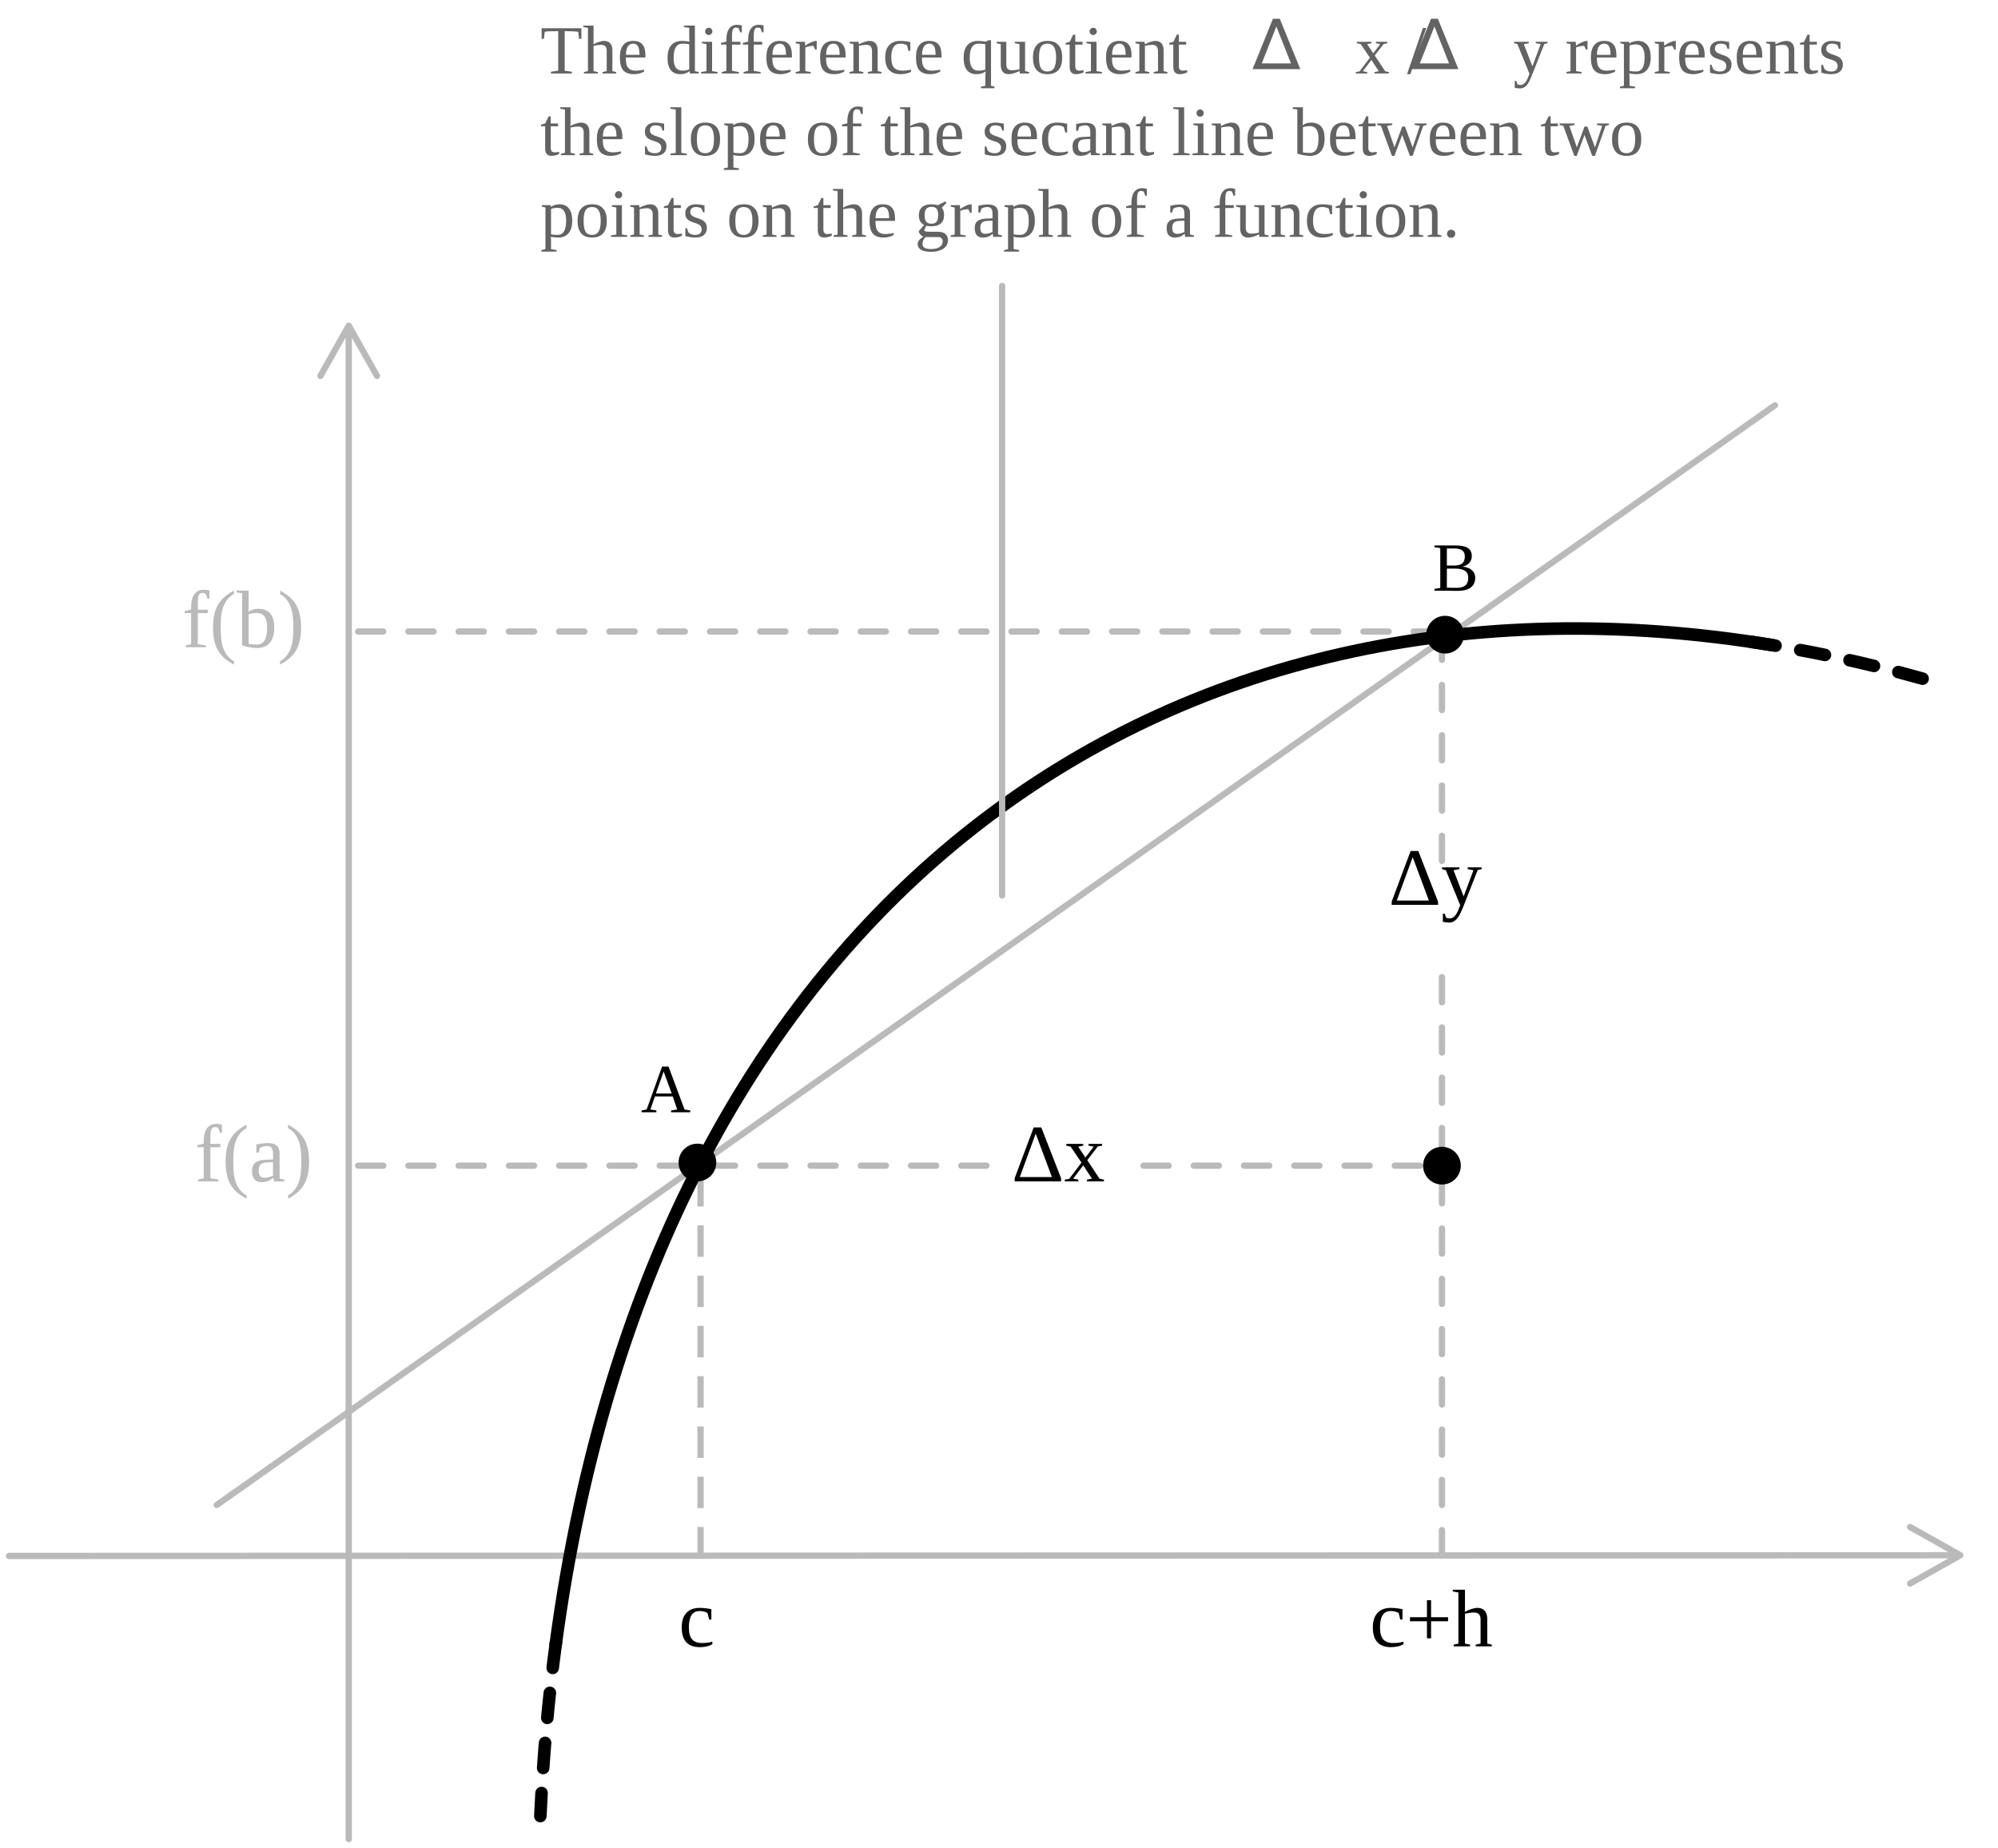
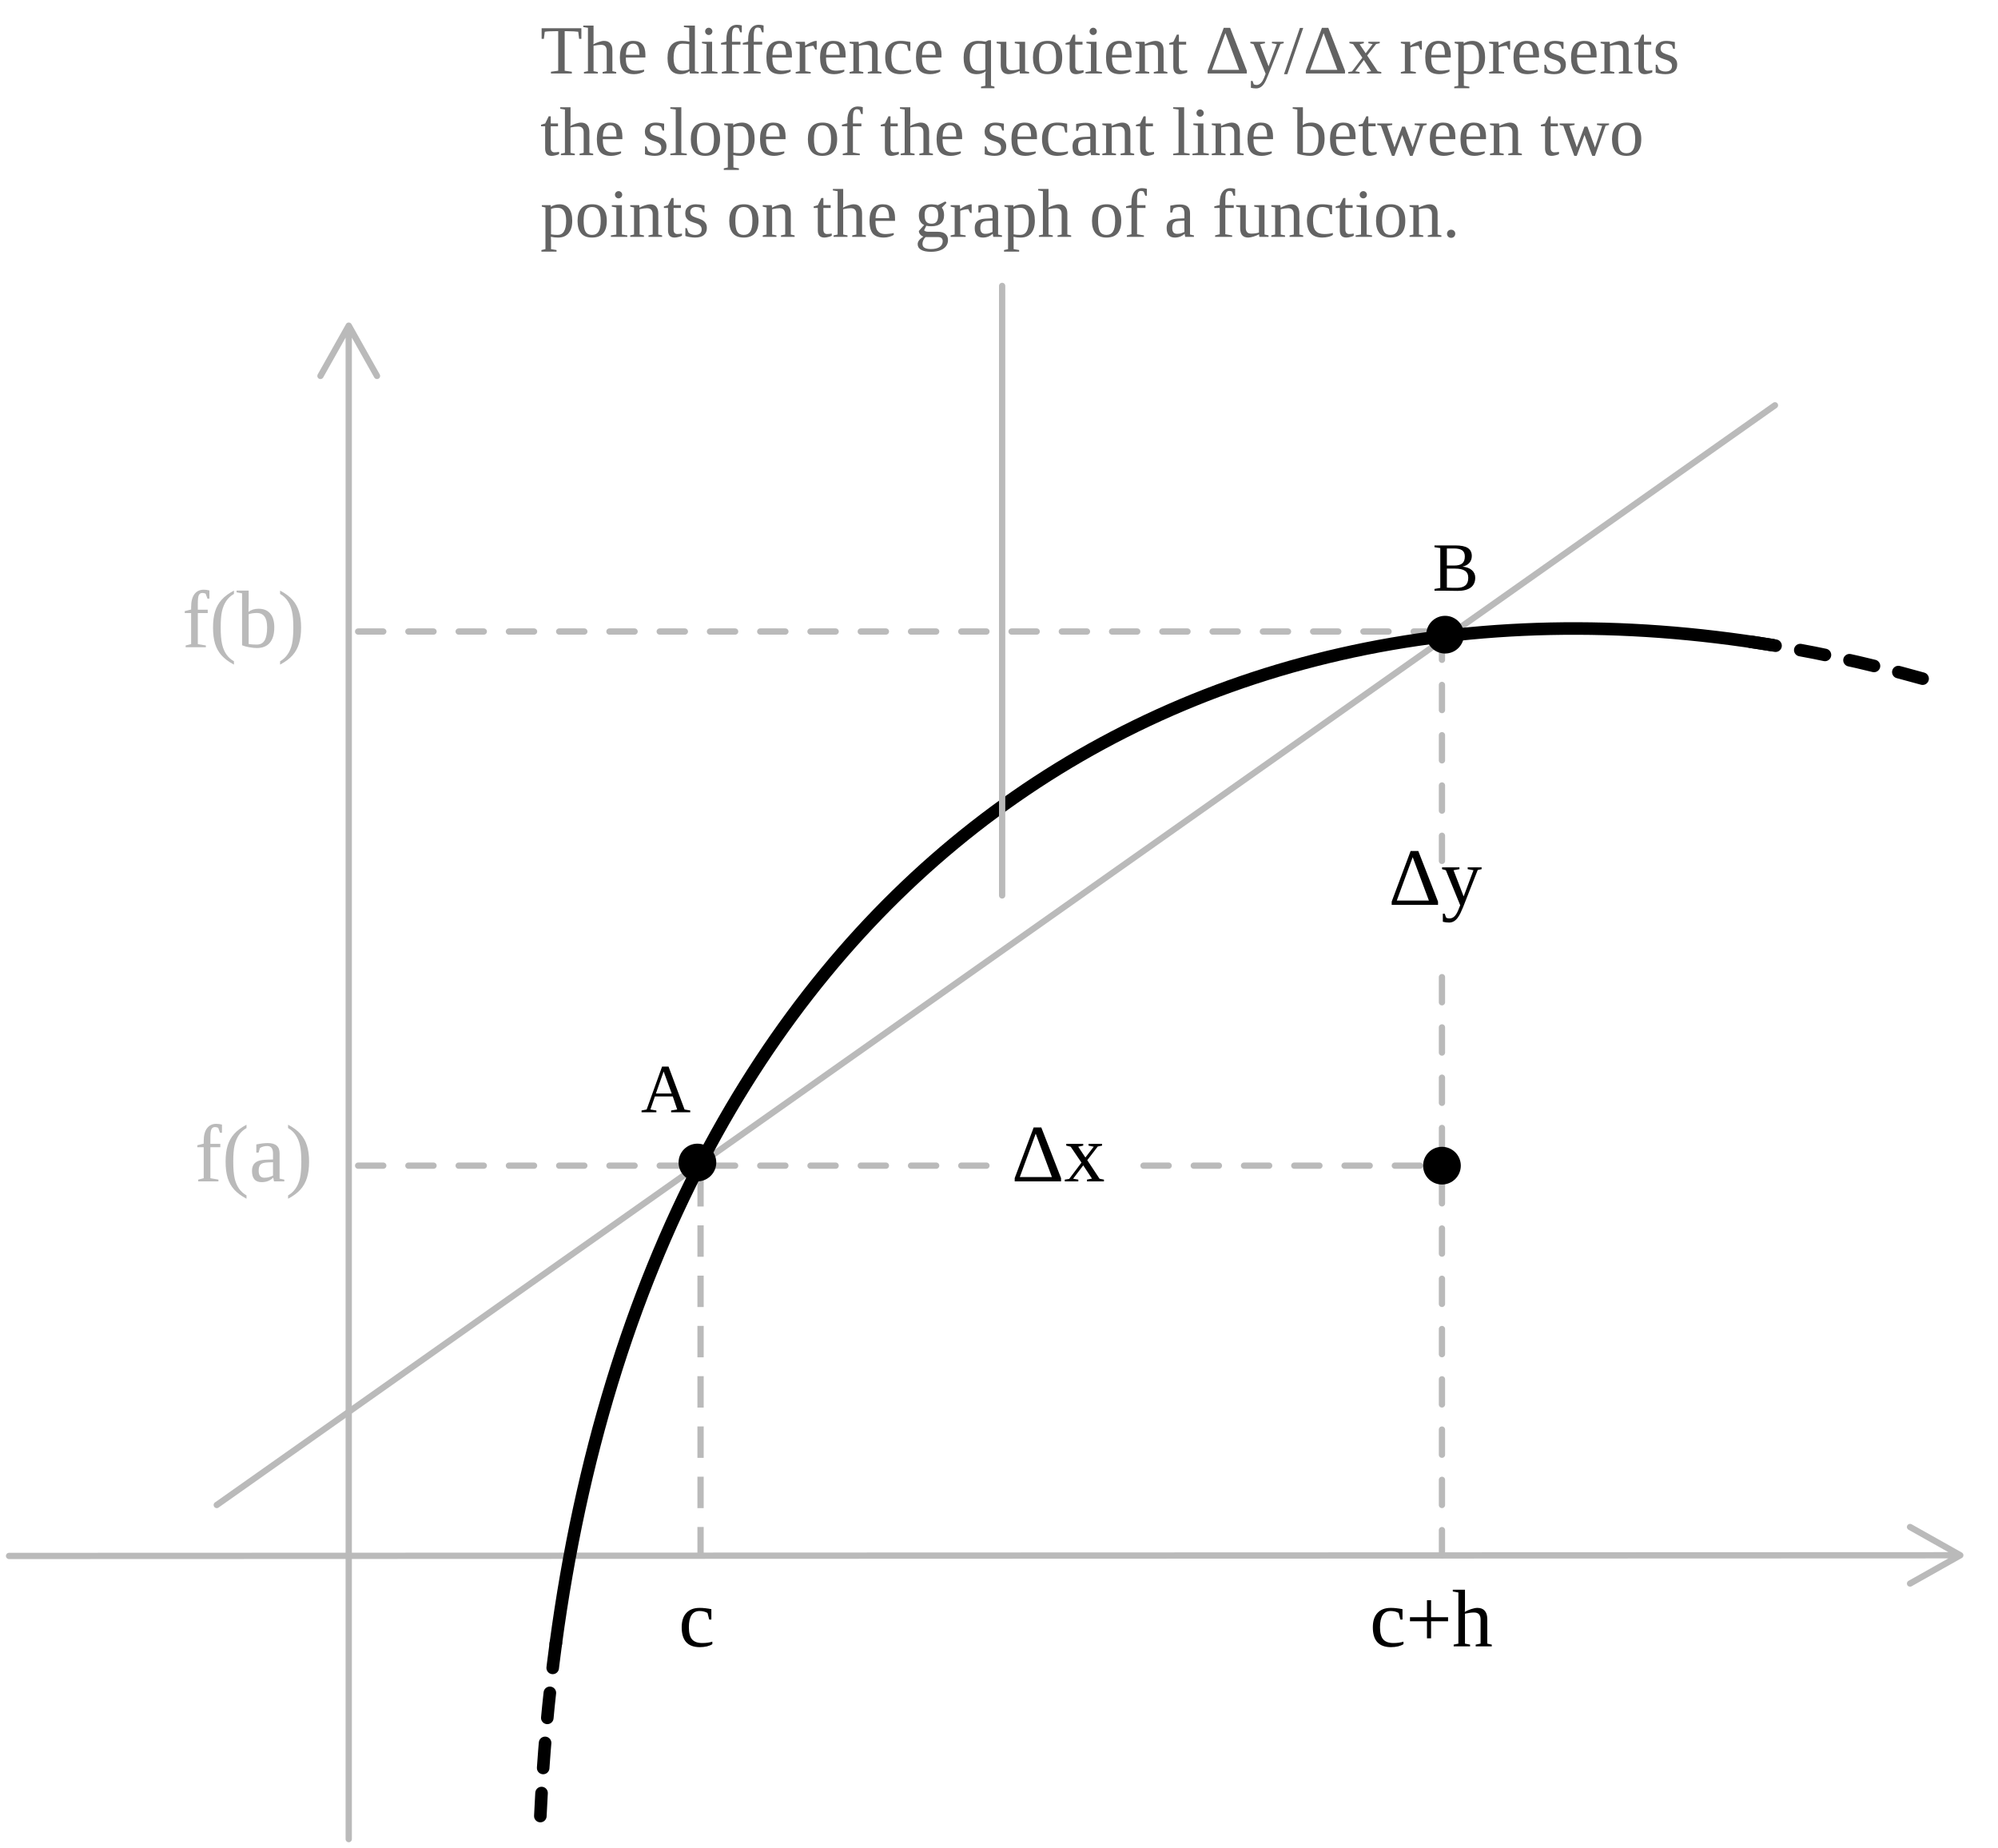
<svg xmlns="http://www.w3.org/2000/svg" width="318px" height="294px" viewBox="0 0 318 294" version="1.1">
  <g stroke="none" stroke-width="1" fill="none" fill-rule="evenodd">
    <g transform="translate(1, 0)">
      <path d="M54.886,51.504 L54.939,51.581 L59.439,59.581 C59.575,59.822 59.489,60.127 59.249,60.262 C59.035,60.383 58.77,60.329 58.619,60.146 L58.568,60.072 L55.003,53.735 L55.003,292.673 C55.003,292.95 54.78,293.173 54.503,293.173 C54.258,293.173 54.054,292.997 54.011,292.763 L54.003,292.673 L54.003,53.735 L50.439,60.072 C50.319,60.286 50.065,60.377 49.841,60.299 L49.758,60.262 C49.544,60.142 49.453,59.888 49.531,59.664 L49.568,59.581 L54.068,51.581 C54.243,51.27 54.669,51.244 54.886,51.504 Z" fill="#BABABA" fill-rule="nonzero" />
      <path d="M303.161,242.53 L303.243,242.567 L311.245,247.064 C311.557,247.239 311.583,247.665 311.323,247.882 L311.245,247.936 L303.247,252.438 C303.006,252.574 302.701,252.489 302.566,252.248 C302.445,252.034 302.499,251.769 302.682,251.618 L302.756,251.567 L309.092,248 L303.001,248.003 L0.44,248.108 C0.164,248.108 -0.06,247.885 -0.06,247.609 C-0.06,247.363 0.117,247.159 0.35,247.116 L0.44,247.108 L303,247.003 L309.091,247 L302.753,243.438 C302.539,243.318 302.448,243.064 302.526,242.84 L302.563,242.758 C302.683,242.544 302.937,242.452 303.161,242.53 Z" fill="#BABABA" fill-rule="nonzero" />
      <text font-size="13" font-weight="normal" fill="#BABABA">
        <tspan x="28" y="103">f(b)</tspan>
      </text>
      <text font-size="13" font-weight="normal" fill="#BABABA">
        <tspan x="30" y="188">f(a)</tspan>
      </text>
      <line x1="33.5" y1="239.5" x2="281.5" y2="64.5" stroke="#BABABA" stroke-linecap="round" />
      <line x1="56" y1="100.5" x2="228.5" y2="100.5" stroke="#BABABA" stroke-linecap="round" stroke-linejoin="round" stroke-dasharray="4" />
      <path d="M228.5,247.5 L228.5,155 M228.5,137 L228.5,103.5" stroke="#BABABA" stroke-linecap="round" stroke-linejoin="round" stroke-dasharray="4" />
      <line x1="110.5" y1="247.5" x2="110.5" y2="185.5" stroke="#BABABA" stroke-linecap="square" stroke-dasharray="4" />
      <path d="M56,185.5 L158,185.5 M181,185.5 L228.5,185.5" stroke="#BABABA" stroke-linecap="round" stroke-linejoin="round" stroke-dasharray="4" />
      <path d="M305,108 C295.752,105.404 286.602,103.446 277.592,102.12 M87.475,261.455 C86.282,270.291 85.451,279.473 85,289" stroke="#000000" stroke-width="2" stroke-linecap="round" stroke-dasharray="4" />
      <path d="M281.145,102.674 C184.632,86.752 103.423,142.763 87.452,261.628" stroke="#000000" stroke-width="2" stroke-linecap="round" />
      <text font-size="13" font-weight="normal" fill="#000000">
        <tspan x="107" y="262">c</tspan>
      </text>
      <text font-size="13" font-weight="normal" fill="#000000">
        <tspan x="217" y="262">c+h</tspan>
      </text>
      <text font-size="11" font-weight="normal" fill="#000000">
        <tspan x="101" y="177">A</tspan>
      </text>
      <text font-size="11" font-weight="normal" fill="#000000">
        <tspan x="227" y="94">B</tspan>
      </text>
      <text font-size="13" font-weight="normal" fill="#000000">
        <tspan x="220" y="144">Δy</tspan>
      </text>
      <text font-size="13" font-weight="normal" fill="#000000">
        <tspan x="160" y="188">Δx</tspan>
      </text>
      <circle stroke="#000000" fill="#000000" cx="229" cy="101" r="2.5" />
      <circle fill="#000000" cx="228.5" cy="185.5" r="3" />
      <circle stroke="#000000" fill="#000000" cx="110" cy="185" r="2.5" />
      <text font-size="11" font-weight="normal" line-spacing="13" fill="#636363">
-         <tspan x="85" y="11.699">The difference quotient </tspan>
-         <tspan x="198.49" y="11" font-family="Helvetica">Δ</tspan>
-         <tspan x="214.692" y="11.699">x / </tspan>
-         <tspan x="223.649" y="11" font-family="Helvetica">Δ</tspan>
-         <tspan x="239.851" y="11.699">y represents </tspan>
+         <tspan x="85" y="11.699">The difference quotient Δy/Δx represents </tspan>
        <tspan x="85" y="24.699">the slope of the secant line between two</tspan>
        <tspan x="85" y="37.699">points on the graph of a function.</tspan>
      </text>
      <line x1="158.5" y1="142.5" x2="158.5" y2="45.5" stroke="#BABABA" stroke-linecap="round" />
    </g>
  </g>
</svg>
